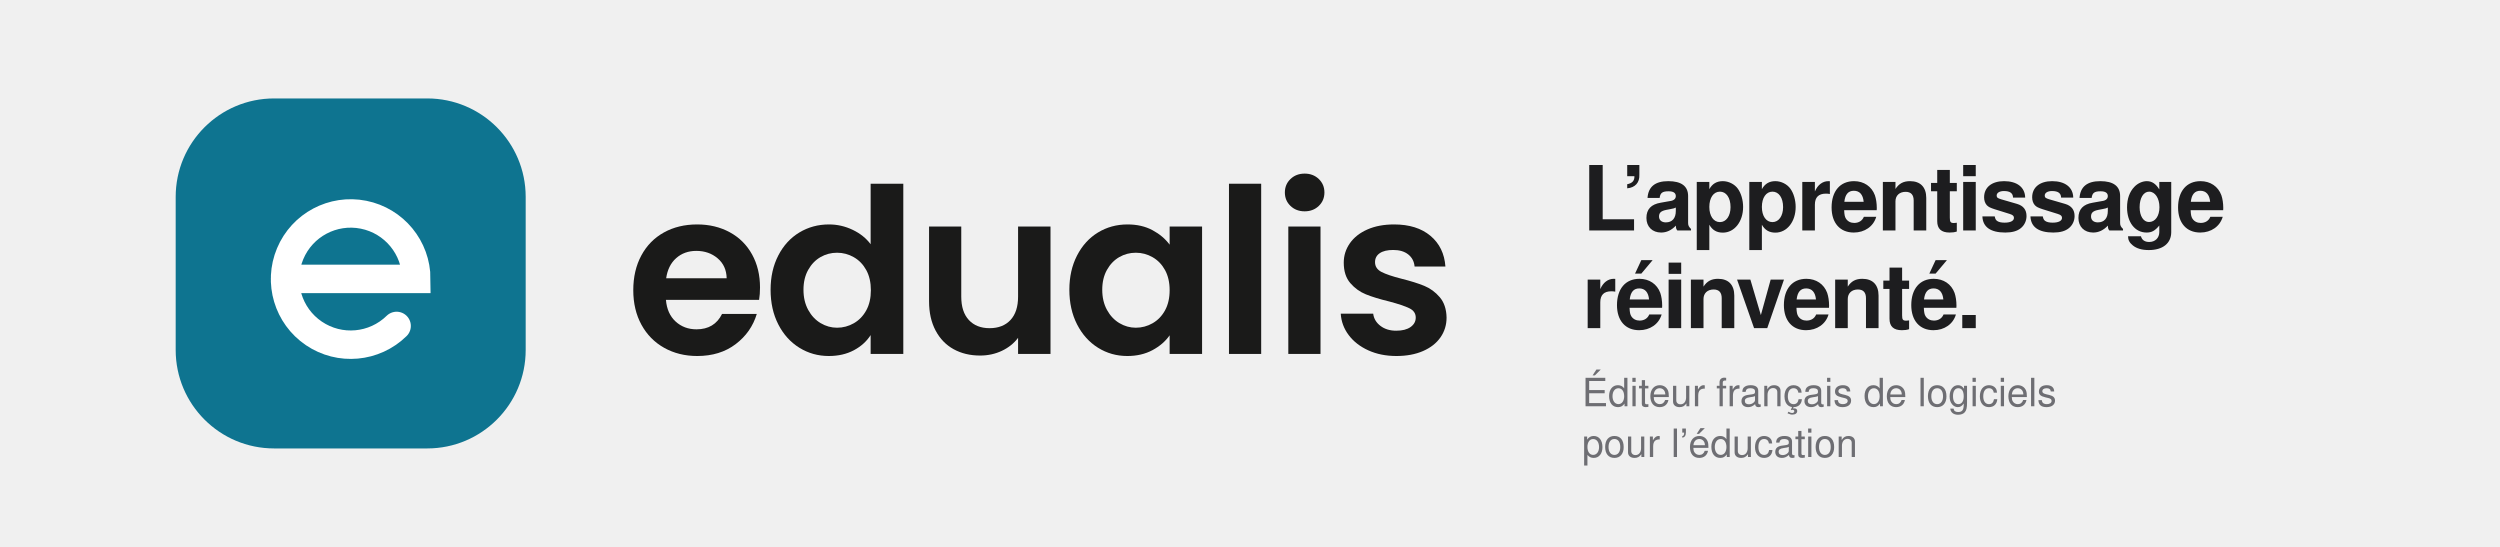
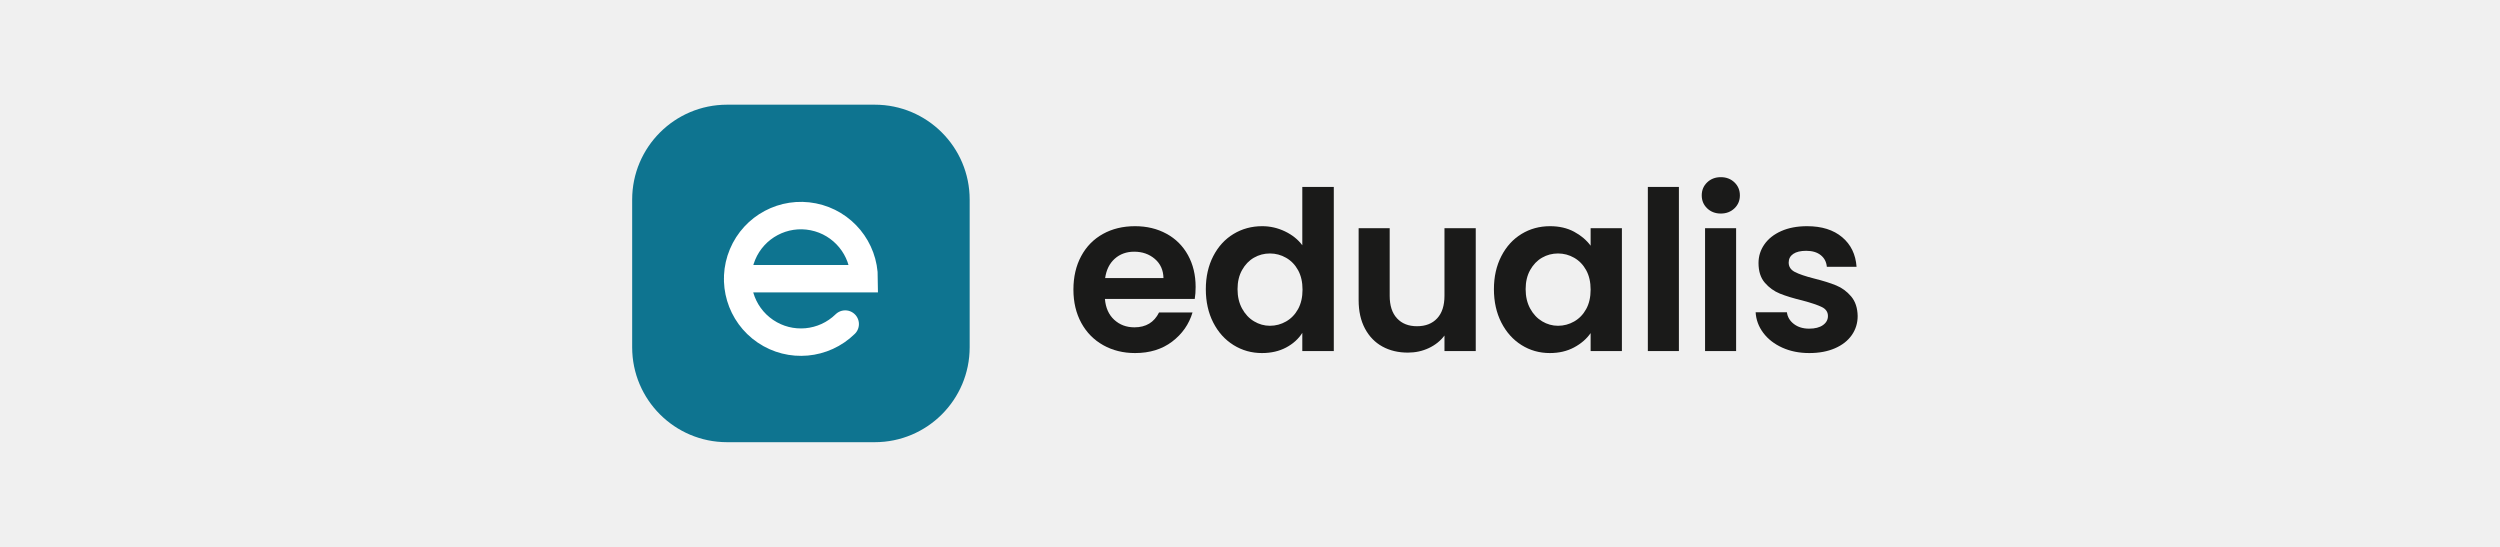
- <svg xmlns="http://www.w3.org/2000/svg" width="1280" height="280" viewBox="0 0 1280 280" role="img" aria-label="Edualis, l'apprentissage réinventé">
-   <g transform="translate(89.95 50.40) scale(5.6)">
+ <svg xmlns="http://www.w3.org/2000/svg" width="1280" height="280" viewBox="0 0 1280 280" role="img" aria-label="Edualis">
+   <g transform="translate(323.67 53.60) scale(5.4)">
    <rect width="32" height="32" rx="9" fill="#0e7490" />
    <path d="M10 16.5h12a6 6 0 1 0-1.8 4.3" fill="none" stroke="#ffffff" stroke-width="2.6" stroke-linecap="round" />
    <g fill="#1a1a19">
      <path transform="translate(41.143 23.360) scale(0.02103 -0.02103)" d="M580 235H175Q180 175 217.0 141.0Q254 107 308 107Q386 107 419 174H570Q546 94 478.0 42.5Q410 -9 311 -9Q231 -9 167.5 26.5Q104 62 68.5 127.0Q33 192 33 277Q33 363 68.0 428.0Q103 493 166.0 528.0Q229 563 311 563Q390 563 452.5 529.0Q515 495 549.5 432.5Q584 370 584 289Q584 259 580 235ZM439 329Q438 383 400.0 415.5Q362 448 307 448Q255 448 219.5 416.5Q184 385 176 329Z" />
      <path transform="translate(53.697 23.360) scale(0.02103 -0.02103)" d="M287 563Q341 563 390.0 539.5Q439 516 468 477V740H610V0H468V82Q442 41 395.0 16.0Q348 -9 286 -9Q216 -9 158.0 27.0Q100 63 66.5 128.5Q33 194 33 279Q33 363 66.5 428.0Q100 493 158.0 528.0Q216 563 287 563ZM322 440Q283 440 250.0 421.0Q217 402 196.5 365.5Q176 329 176 279Q176 229 196.5 191.5Q217 154 250.5 134.0Q284 114 322 114Q361 114 395.0 133.5Q429 153 449.0 189.5Q469 226 469 277Q469 328 449.0 364.5Q429 401 395.0 420.5Q361 440 322 440Z" />
      <path transform="translate(67.534 23.360) scale(0.02103 -0.02103)" d="M592 554V0H451V70Q424 34 380.5 13.5Q337 -7 286 -7Q221 -7 171.0 20.5Q121 48 92.5 101.5Q64 155 64 229V554H204V249Q204 183 237.0 147.5Q270 112 327 112Q385 112 418.0 147.5Q451 183 451 249V554Z" />
      <path transform="translate(81.013 23.360) scale(0.02103 -0.02103)" d="M286 563Q348 563 394.5 538.0Q441 513 469 475V554H610V0H469V81Q442 42 394.5 16.5Q347 -9 285 -9Q215 -9 157.5 27.0Q100 63 66.5 128.5Q33 194 33 279Q33 363 66.5 428.0Q100 493 157.5 528.0Q215 563 286 563ZM322 440Q283 440 250.0 421.0Q217 402 196.5 365.5Q176 329 176 279Q176 229 196.5 191.5Q217 154 250.5 134.0Q284 114 322 114Q361 114 395.0 133.5Q429 153 449.0 189.5Q469 226 469 277Q469 328 449.0 364.5Q429 401 395.0 420.5Q361 440 322 440Z" />
      <path transform="translate(94.850 23.360) scale(0.02103 -0.02103)" d="M209 740V0H69V740Z" />
      <path transform="translate(100.275 23.360) scale(0.02103 -0.02103)" d="M54 702Q54 737 78.5 760.5Q103 784 140 784Q177 784 201.5 760.5Q226 737 226 702Q226 667 201.5 643.5Q177 620 140 620Q103 620 78.5 643.5Q54 667 54 702ZM209 554V0H69V554Z" />
      <path transform="translate(105.701 23.360) scale(0.02103 -0.02103)" d="M39 175H180Q184 143 211.5 122.0Q239 101 280 101Q320 101 342.5 117.0Q365 133 365 158Q365 185 337.5 198.5Q310 212 250 228Q188 243 148.5 259.0Q109 275 80.5 308.0Q52 341 52 397Q52 443 78.5 481.0Q105 519 154.5 541.0Q204 563 271 563Q370 563 429.0 513.5Q488 464 494 380H360Q357 413 332.5 432.5Q308 452 267 452Q229 452 208.5 438.0Q188 424 188 399Q188 371 216.0 356.5Q244 342 303 327Q363 312 402.0 296.0Q441 280 469.5 246.5Q498 213 499 158Q499 110 472.5 72.0Q446 34 396.5 12.5Q347 -9 281 -9Q213 -9 159.0 15.5Q105 40 73.5 82.0Q42 124 39 175Z" />
    </g>
  </g>
-   <g font-family="Poppins, -apple-system, BlinkMacSystemFont, 'Segoe UI', Helvetica, Arial, sans-serif">
-     <text x="810" y="118" font-size="46" font-weight="600" letter-spacing="-1.2" fill="#1d1d1f">L’apprentissage</text>
-     <text x="810" y="168" font-size="46" font-weight="600" letter-spacing="-1.2" fill="#1d1d1f">réinventé.</text>
-     <text x="810" y="208" font-size="20" fill="#6e6e73">Éditeur français de logiciels</text>
-     <text x="810" y="234" font-size="20" fill="#6e6e73">pour l’éducation</text>
-   </g>
</svg>
